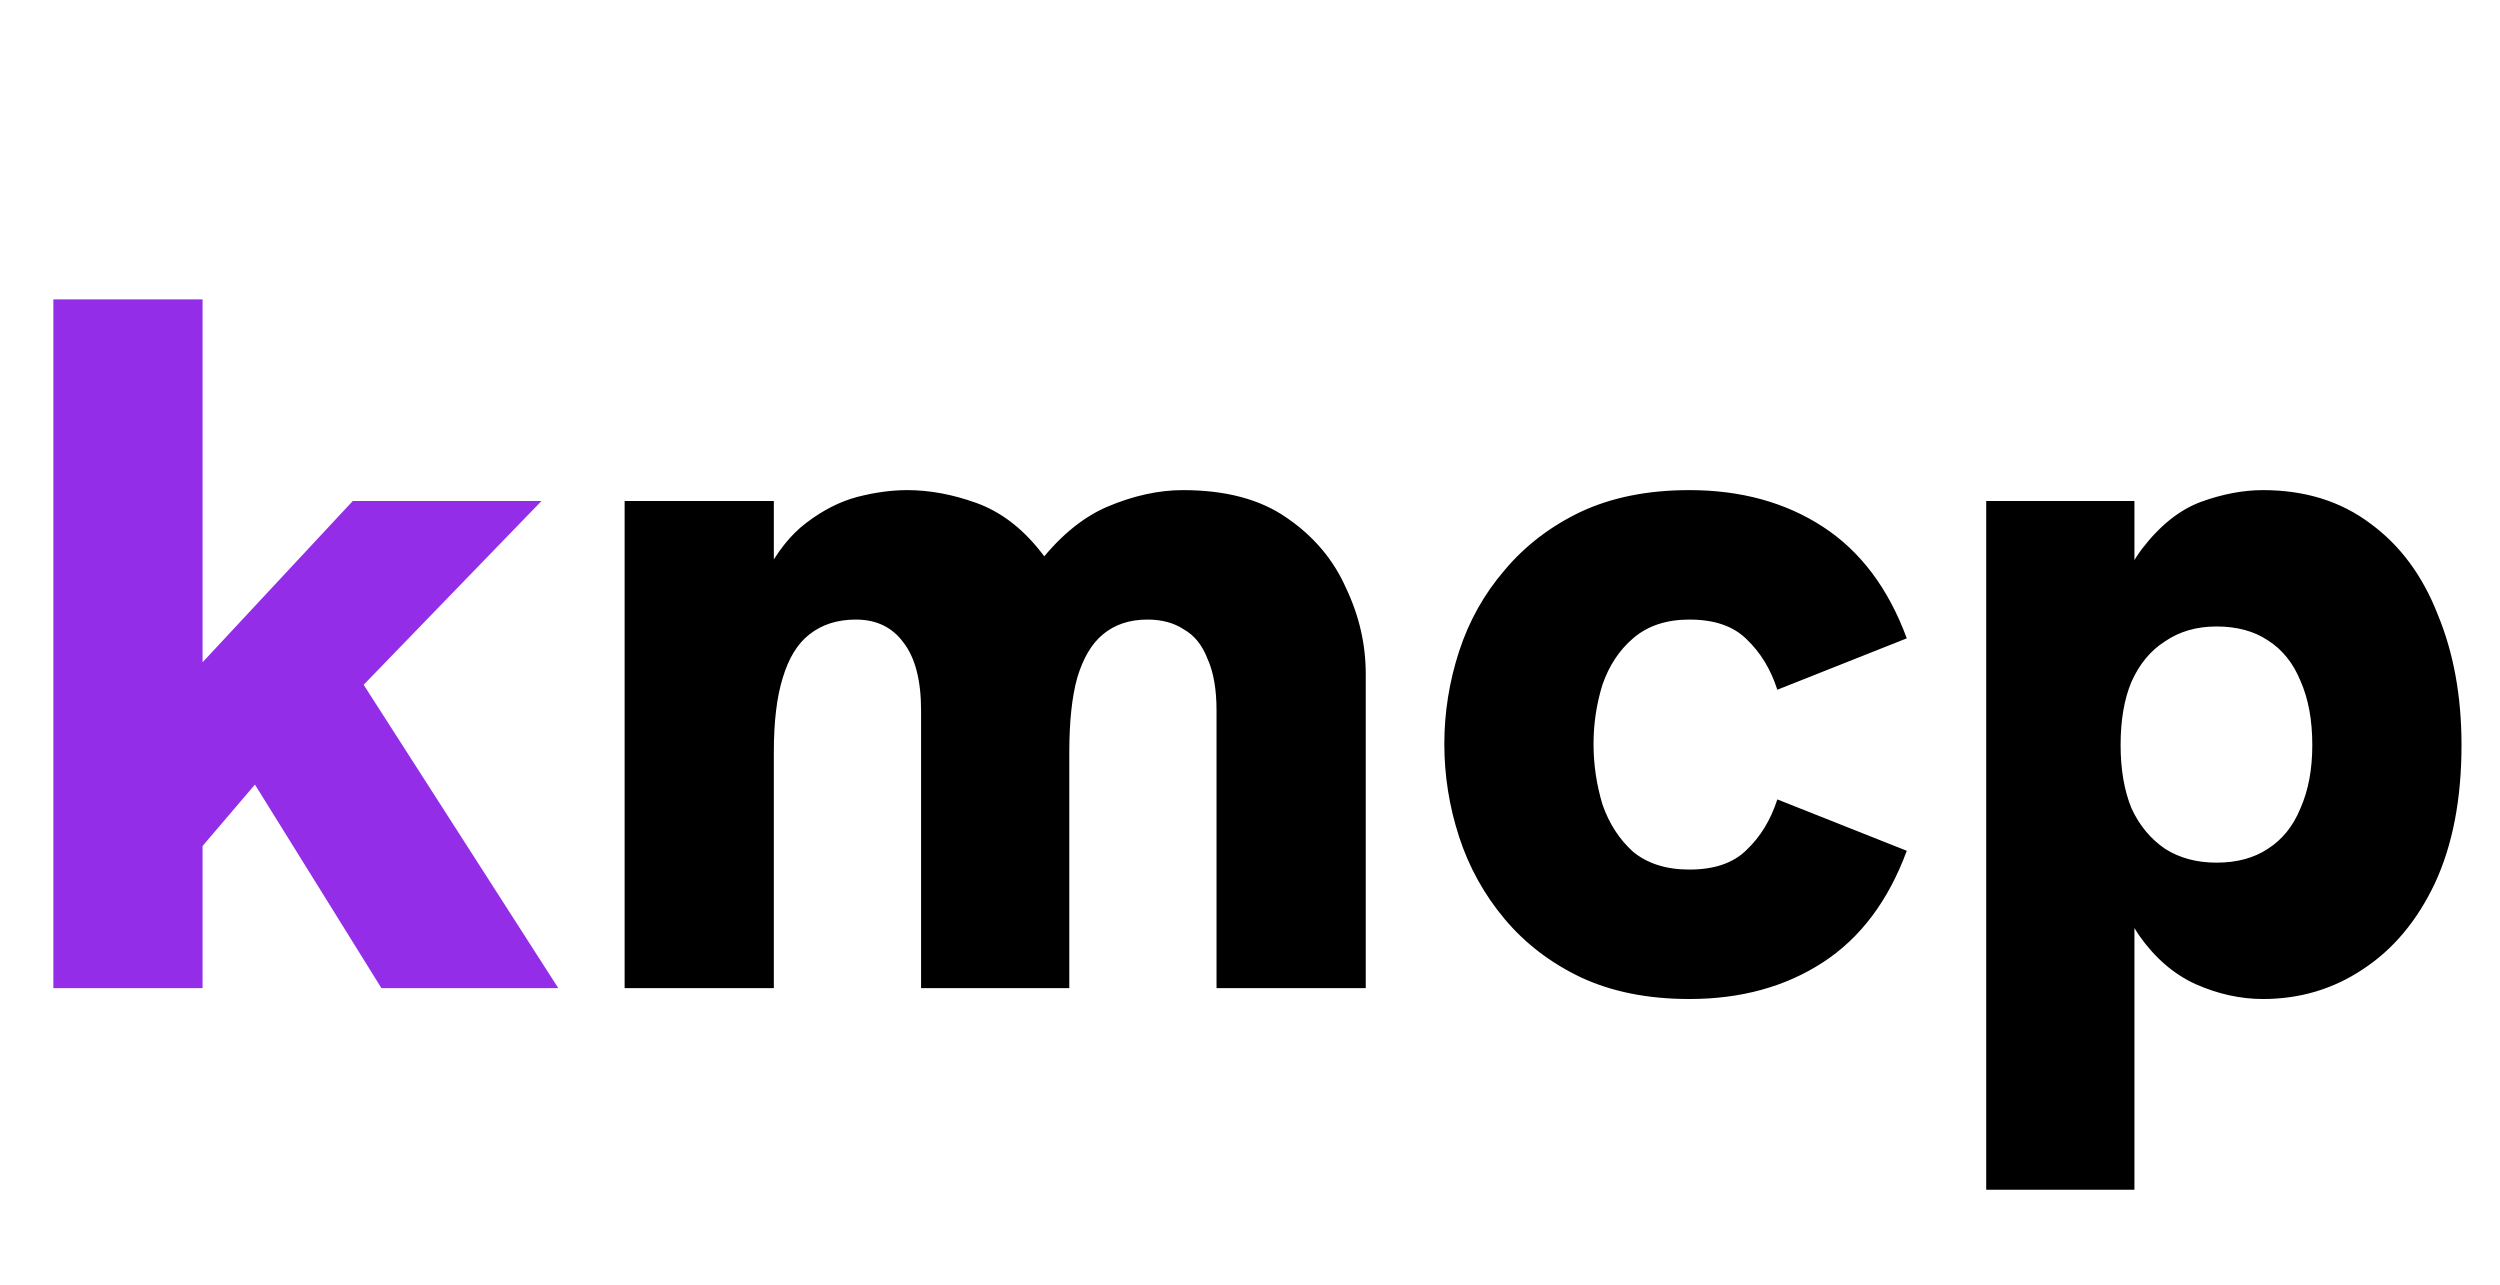
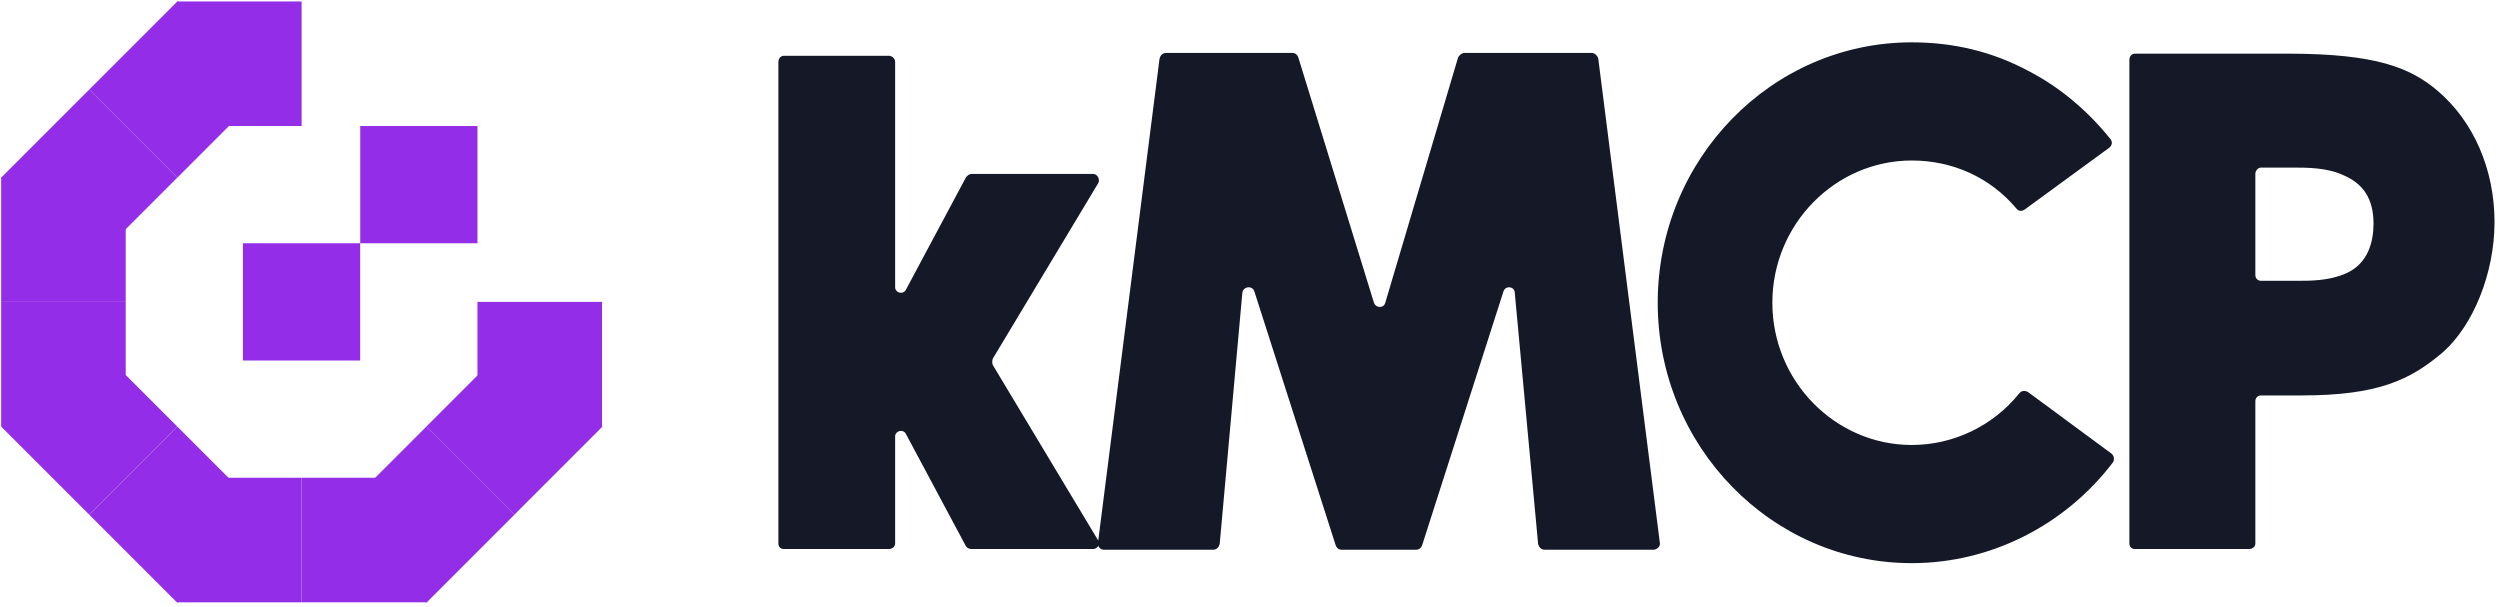
- <svg xmlns="http://www.w3.org/2000/svg" width="253" height="130" viewBox="0 0 253 130" fill="none">
-   <path d="M38.6 100L25.8 79.4L19.4 86.9V68.2L35.7 50.7H54.8L36.8 69.3L56.5 100H38.6ZM5.4 100V30.3H20.5V100H5.4Z" fill="#942DE7" />
-   <path d="M63.212 100V50.7H78.312V63.6L74.912 67.1C75.379 63.433 76.213 60.467 77.412 58.2C78.612 55.867 80.013 54.1 81.612 52.9C83.279 51.633 84.979 50.767 86.713 50.3C88.513 49.833 90.213 49.6 91.812 49.6C94.079 49.6 96.412 50.033 98.812 50.9C101.213 51.767 103.346 53.367 105.213 55.7C107.146 58.033 108.479 61.433 109.212 65.9L100.113 70.1C101.113 64.567 102.679 60.333 104.813 57.4C107.013 54.467 109.413 52.433 112.013 51.3C114.679 50.167 117.246 49.6 119.713 49.6C124.046 49.6 127.546 50.533 130.213 52.4C132.946 54.267 134.946 56.633 136.213 59.5C137.546 62.3 138.213 65.2 138.213 68.2V100H123.113V71.9C123.113 69.767 122.813 68.033 122.213 66.7C121.679 65.3 120.879 64.3 119.813 63.7C118.813 63.033 117.579 62.7 116.113 62.7C114.313 62.7 112.813 63.2 111.613 64.2C110.479 65.133 109.613 66.6 109.013 68.6C108.479 70.533 108.213 73.033 108.213 76.1V100H93.213V71.9C93.213 68.833 92.612 66.533 91.412 65C90.279 63.467 88.679 62.7 86.612 62.7C84.746 62.7 83.179 63.2 81.912 64.2C80.713 65.133 79.812 66.6 79.213 68.6C78.612 70.533 78.312 73.033 78.312 76.1V100H63.212ZM170.966 101.1C166.766 101.1 163.1 100.367 159.966 98.9C156.9 97.433 154.333 95.467 152.266 93C150.2 90.533 148.666 87.767 147.666 84.7C146.666 81.633 146.166 78.5 146.166 75.3C146.166 72.1 146.666 68.967 147.666 65.9C148.666 62.833 150.2 60.1 152.266 57.7C154.333 55.233 156.9 53.267 159.966 51.8C163.1 50.333 166.766 49.6 170.966 49.6C176.166 49.6 180.666 50.833 184.466 53.3C188.266 55.767 191.1 59.533 192.966 64.6L179.866 69.8C179.2 67.733 178.166 66.033 176.766 64.7C175.433 63.367 173.5 62.7 170.966 62.7C168.633 62.7 166.733 63.333 165.266 64.6C163.866 65.8 162.833 67.367 162.166 69.3C161.566 71.233 161.266 73.233 161.266 75.3C161.266 77.367 161.566 79.4 162.166 81.4C162.833 83.333 163.866 84.933 165.266 86.2C166.733 87.4 168.633 88 170.966 88C173.5 88 175.433 87.333 176.766 86C178.166 84.667 179.2 82.967 179.866 80.9L192.966 86.1C191.1 91.167 188.266 94.933 184.466 97.4C180.666 99.867 176.166 101.1 170.966 101.1ZM201.005 120.4V50.7H216.005V62.9L212.905 65.9C213.772 61.233 215.072 57.767 216.805 55.5C218.605 53.167 220.572 51.6 222.705 50.8C224.905 50 227.005 49.6 229.005 49.6C233.272 49.6 236.905 50.733 239.905 53C242.905 55.2 245.172 58.267 246.705 62.2C248.305 66.067 249.105 70.467 249.105 75.4C249.105 80.867 248.205 85.533 246.405 89.4C244.605 93.2 242.172 96.1 239.105 98.1C236.105 100.1 232.739 101.1 229.005 101.1C226.739 101.1 224.472 100.6 222.205 99.6C220.005 98.6 218.105 96.967 216.505 94.7C214.905 92.367 213.839 89.267 213.305 85.4L216.005 87.6V120.4H201.005ZM224.305 87.3C226.372 87.3 228.105 86.833 229.505 85.9C230.972 84.967 232.072 83.6 232.805 81.8C233.605 80 234.005 77.867 234.005 75.4C234.005 72.867 233.605 70.7 232.805 68.9C232.072 67.1 230.972 65.733 229.505 64.8C228.105 63.867 226.372 63.4 224.305 63.4C222.305 63.4 220.572 63.9 219.105 64.9C217.639 65.833 216.505 67.2 215.705 69C214.972 70.733 214.605 72.867 214.605 75.4C214.605 77.867 214.972 80 215.705 81.8C216.505 83.533 217.639 84.9 219.105 85.9C220.572 86.833 222.305 87.3 224.305 87.3Z" fill="black" />
+ <svg xmlns="http://www.w3.org/2000/svg" width="404" height="98" viewBox="0 0 404 98" fill="none">
+   <path d="M160.435 58.986L177.473 87.345C177.816 87.917 177.359 88.717 176.673 88.717H157.004C156.661 88.717 156.318 88.603 156.089 88.26L146.37 70.078C145.912 69.278 144.654 69.621 144.654 70.535V87.802C144.654 88.374 144.197 88.717 143.625 88.717H126.701C126.129 88.717 125.786 88.374 125.786 87.802V10.043C125.786 9.472 126.129 9.014 126.701 9.014H143.625C144.197 9.014 144.654 9.472 144.654 10.043V46.407C144.654 47.322 145.912 47.665 146.37 46.865L156.089 28.683C156.318 28.34 156.661 28.111 157.004 28.111H176.673C177.359 28.111 177.816 29.026 177.473 29.598L160.435 57.957C160.32 58.3 160.32 58.643 160.435 58.986ZM268.229 87.688C268.343 88.26 267.886 88.717 267.314 88.832H249.59C249.018 88.832 248.675 88.374 248.561 87.917L244.787 47.322C244.787 46.293 243.3 46.064 242.957 47.093L229.807 88.145C229.693 88.489 229.349 88.832 228.892 88.832H216.771C216.313 88.832 215.97 88.489 215.856 88.145L202.706 47.093C202.363 46.064 200.876 46.293 200.762 47.322L197.102 87.917C196.988 88.374 196.645 88.832 196.073 88.832H178.349C177.777 88.832 177.32 88.26 177.434 87.688L187.382 9.472C187.497 9.014 187.84 8.557 188.412 8.557H208.881C209.338 8.557 209.681 8.9 209.795 9.243L222.031 48.923C222.374 49.838 223.632 49.838 223.861 48.923L235.639 9.243C235.868 8.9 236.211 8.557 236.668 8.557H257.251C257.709 8.557 258.166 9.014 258.28 9.472L268.229 87.688ZM341.187 73.28C341.644 73.623 341.759 74.309 341.416 74.766C333.64 84.944 321.633 91.004 308.94 91.004C286.298 91.004 267.888 72.136 267.888 48.923C267.888 25.71 286.298 6.842 308.94 6.842C315.687 6.842 321.976 8.328 327.922 11.53C332.954 14.16 337.413 17.934 341.073 22.508C341.416 22.965 341.301 23.537 340.844 23.88L327.236 33.829C326.779 34.172 326.207 34.172 325.864 33.714C321.633 28.683 315.572 25.938 308.94 25.938C296.59 25.938 286.413 36.23 286.413 48.923C286.413 61.616 296.59 71.908 308.94 71.908C315.687 71.908 322.09 68.82 326.321 63.56C326.664 63.102 327.236 63.102 327.694 63.331L341.187 73.28ZM393.852 14.617C399.684 19.535 403.115 27.311 403.115 35.887C403.115 44.12 399.684 52.582 394.767 56.928C389.507 61.387 384.361 63.903 371.897 63.903H365.379C364.921 63.903 364.464 64.246 364.464 64.818V87.802C364.464 88.374 364.006 88.717 363.435 88.717H345.024C344.452 88.717 344.109 88.374 344.109 87.802V9.7C344.109 9.129 344.452 8.671 345.024 8.671H369.724C384.018 8.671 389.507 10.958 393.852 14.617ZM378.986 44.235C382.76 42.634 383.561 38.974 383.561 36.116C383.561 32.228 381.96 29.712 378.758 28.34C376.128 27.082 372.811 27.082 370.639 27.082H365.379C364.921 27.082 364.464 27.539 364.464 28.111V44.463C364.464 45.035 364.921 45.378 365.379 45.378H371.439C373.269 45.378 376.356 45.378 378.986 44.235Z" fill="#151927" />
+   <path d="M58.205 39.312H39.26V58.258H58.205V39.312Z" fill="#942DE7" />
+   <path d="M77.159 20.366H58.213V39.312H77.159V20.366Z" fill="#942DE7" />
+   <path d="M28.656 0.237L14.422 14.471L28.656 28.705L42.89 14.471L28.656 0.237Z" fill="#942DE7" />
+   <path d="M0.186 28.656L0.186 48.785L20.315 48.785L20.315 28.656L0.186 28.656Z" fill="#942DE7" />
+   <path d="M0.188 68.939L14.422 83.173L28.656 68.939L14.422 54.705L0.188 68.939Z" fill="#942DE7" />
+   <path d="M28.602 97.335L48.732 97.335L48.732 77.206L28.602 77.206L28.602 97.335Z" fill="#942DE7" />
+   <path d="M68.894 97.409L83.128 83.175L68.894 68.941L54.66 83.175L68.894 97.409Z" fill="#942DE7" />
+   <path d="M97.288 68.913L97.288 48.783L77.158 48.783L77.158 68.913L97.288 68.913Z" fill="#942DE7" />
+   <path d="M48.741 0.237H28.611V20.366H48.741V0.237Z" fill="#942DE7" />
+   <path d="M14.419 14.47L0.186 28.704L14.419 42.938L28.653 28.704L14.419 14.47Z" fill="#942DE7" />
+   <path d="M0.186 48.785L0.186 68.915L20.315 68.915L20.315 48.785L0.186 48.785Z" fill="#942DE7" />
+   <path d="M14.425 83.173L28.659 97.407L42.893 83.173L28.659 68.939L14.425 83.173Z" fill="#942DE7" />
+   <path d="M48.733 97.333L68.862 97.333L68.862 77.203L48.733 77.203L48.733 97.333Z" fill="#942DE7" />
+   <path d="M83.121 83.174L97.355 68.94L83.121 54.706L68.887 68.94L83.121 83.174Z" fill="#942DE7" />
</svg>
